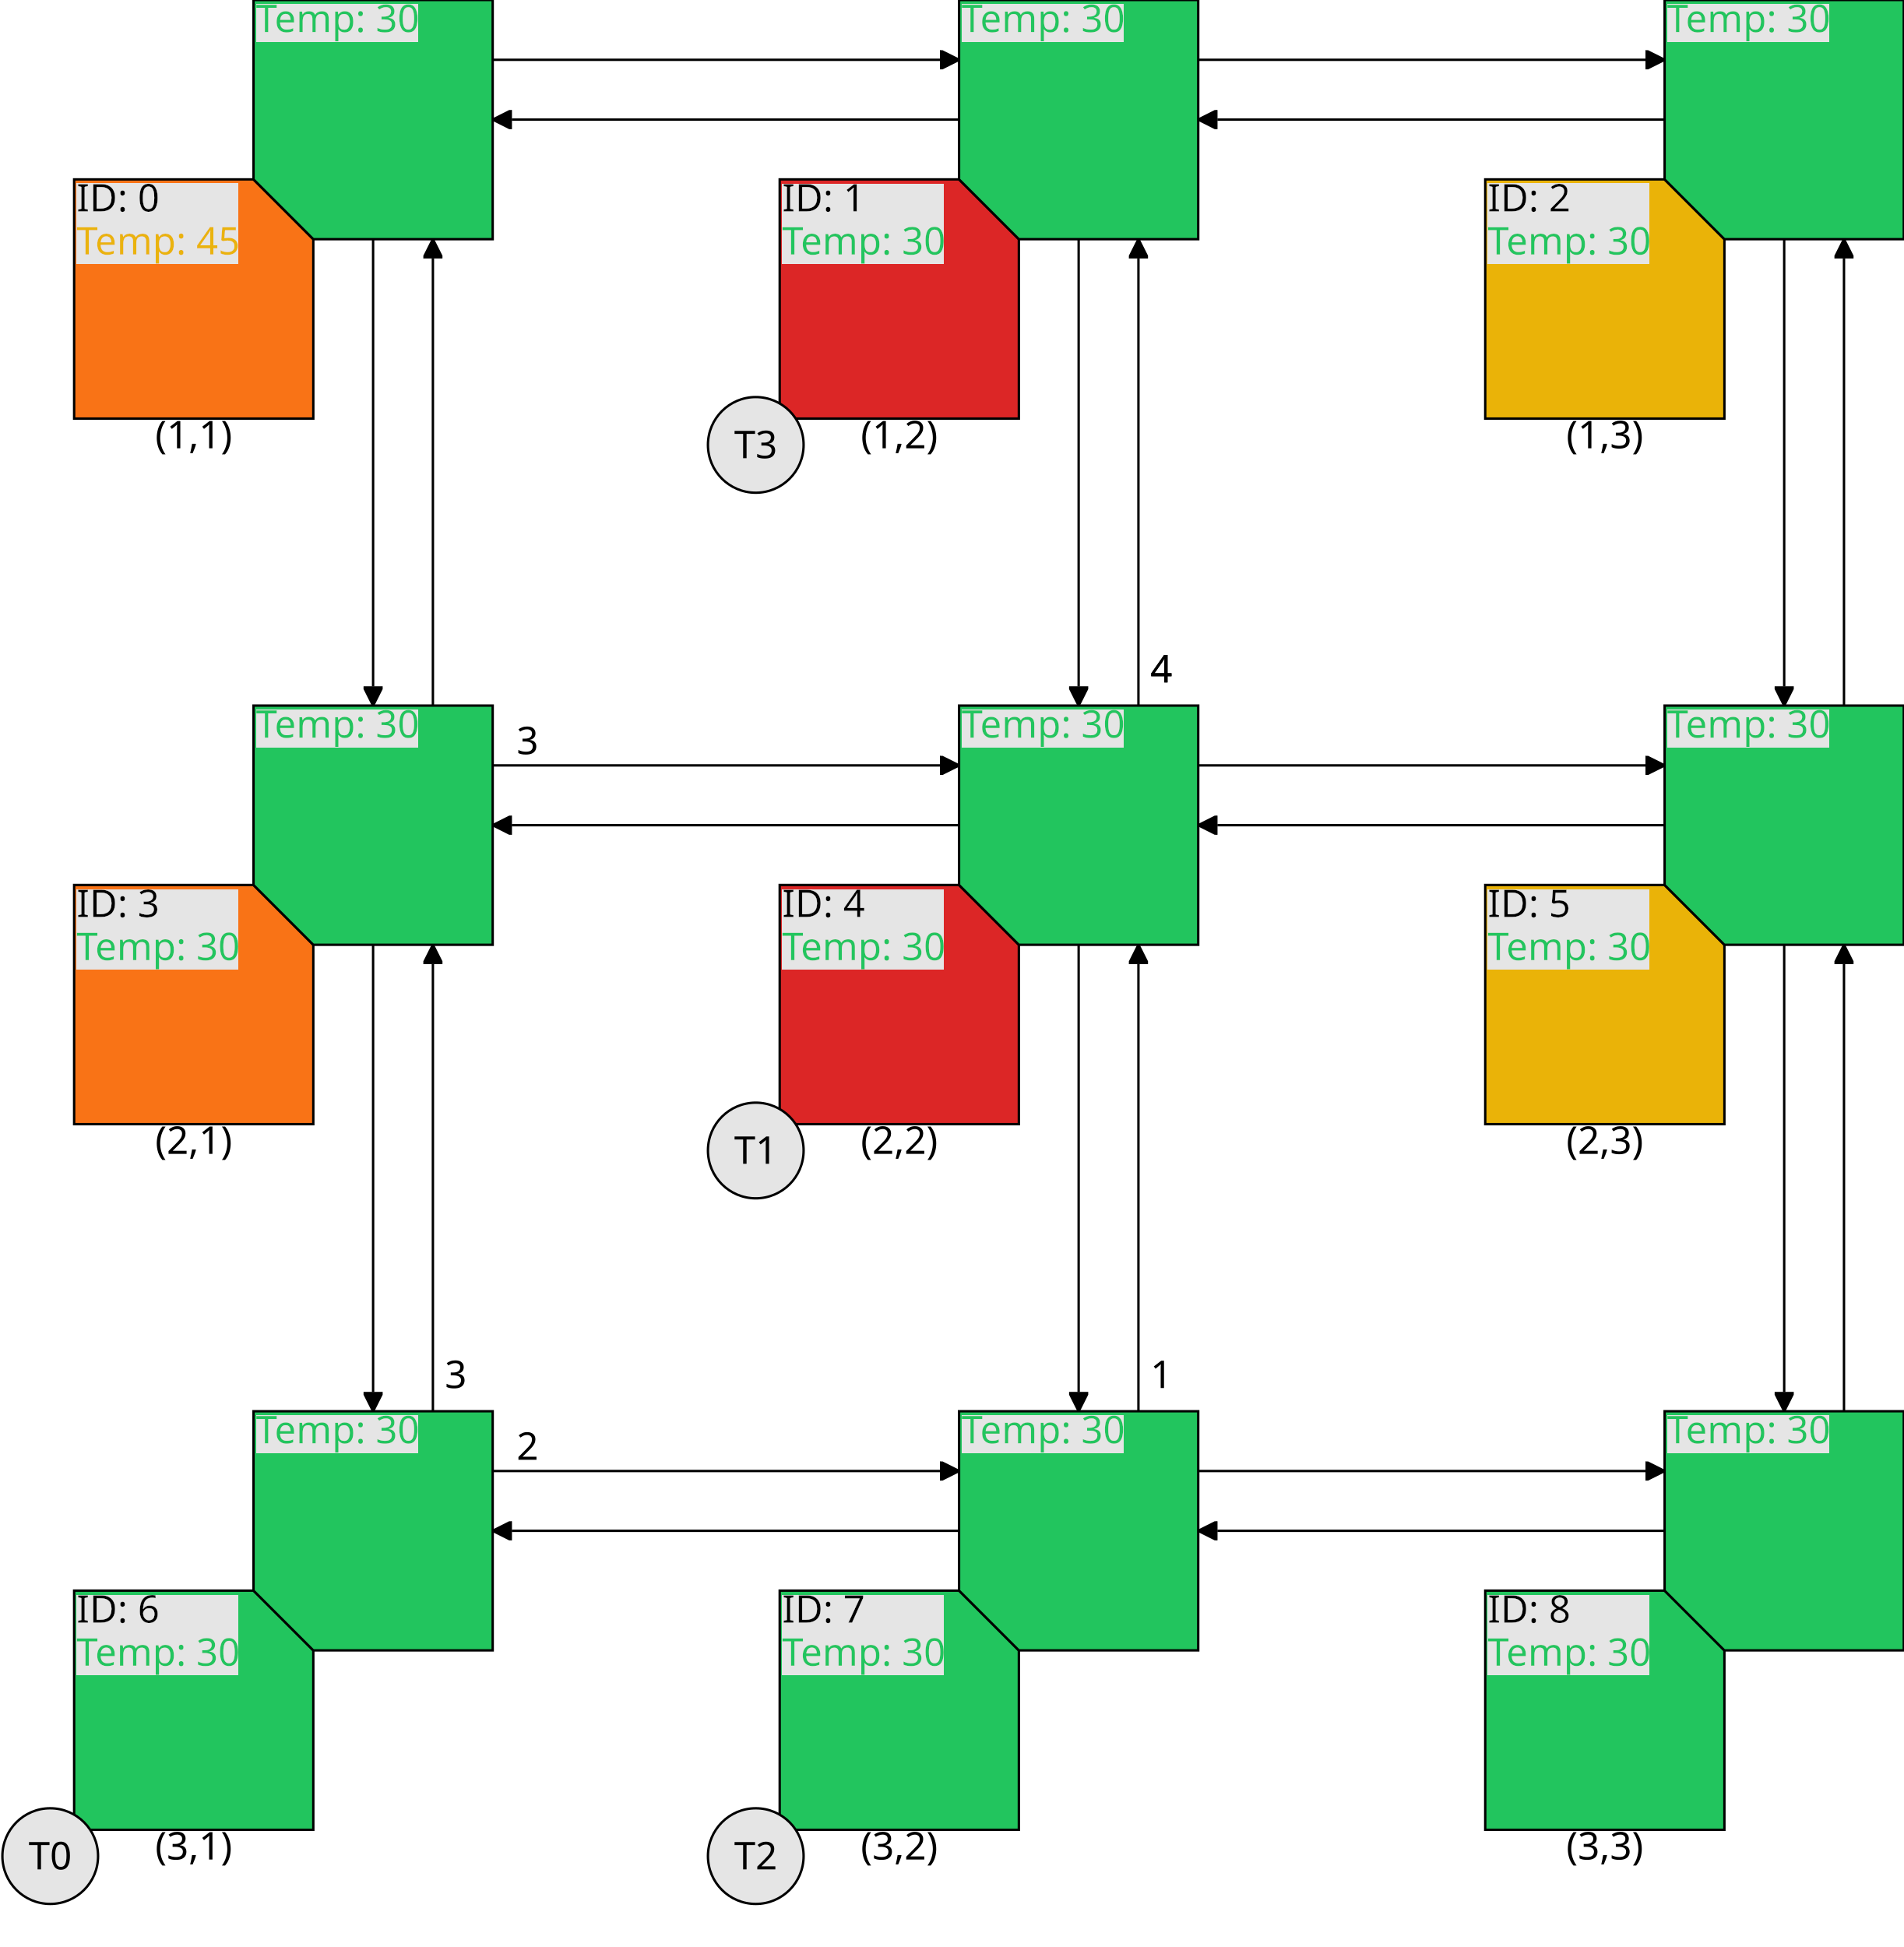
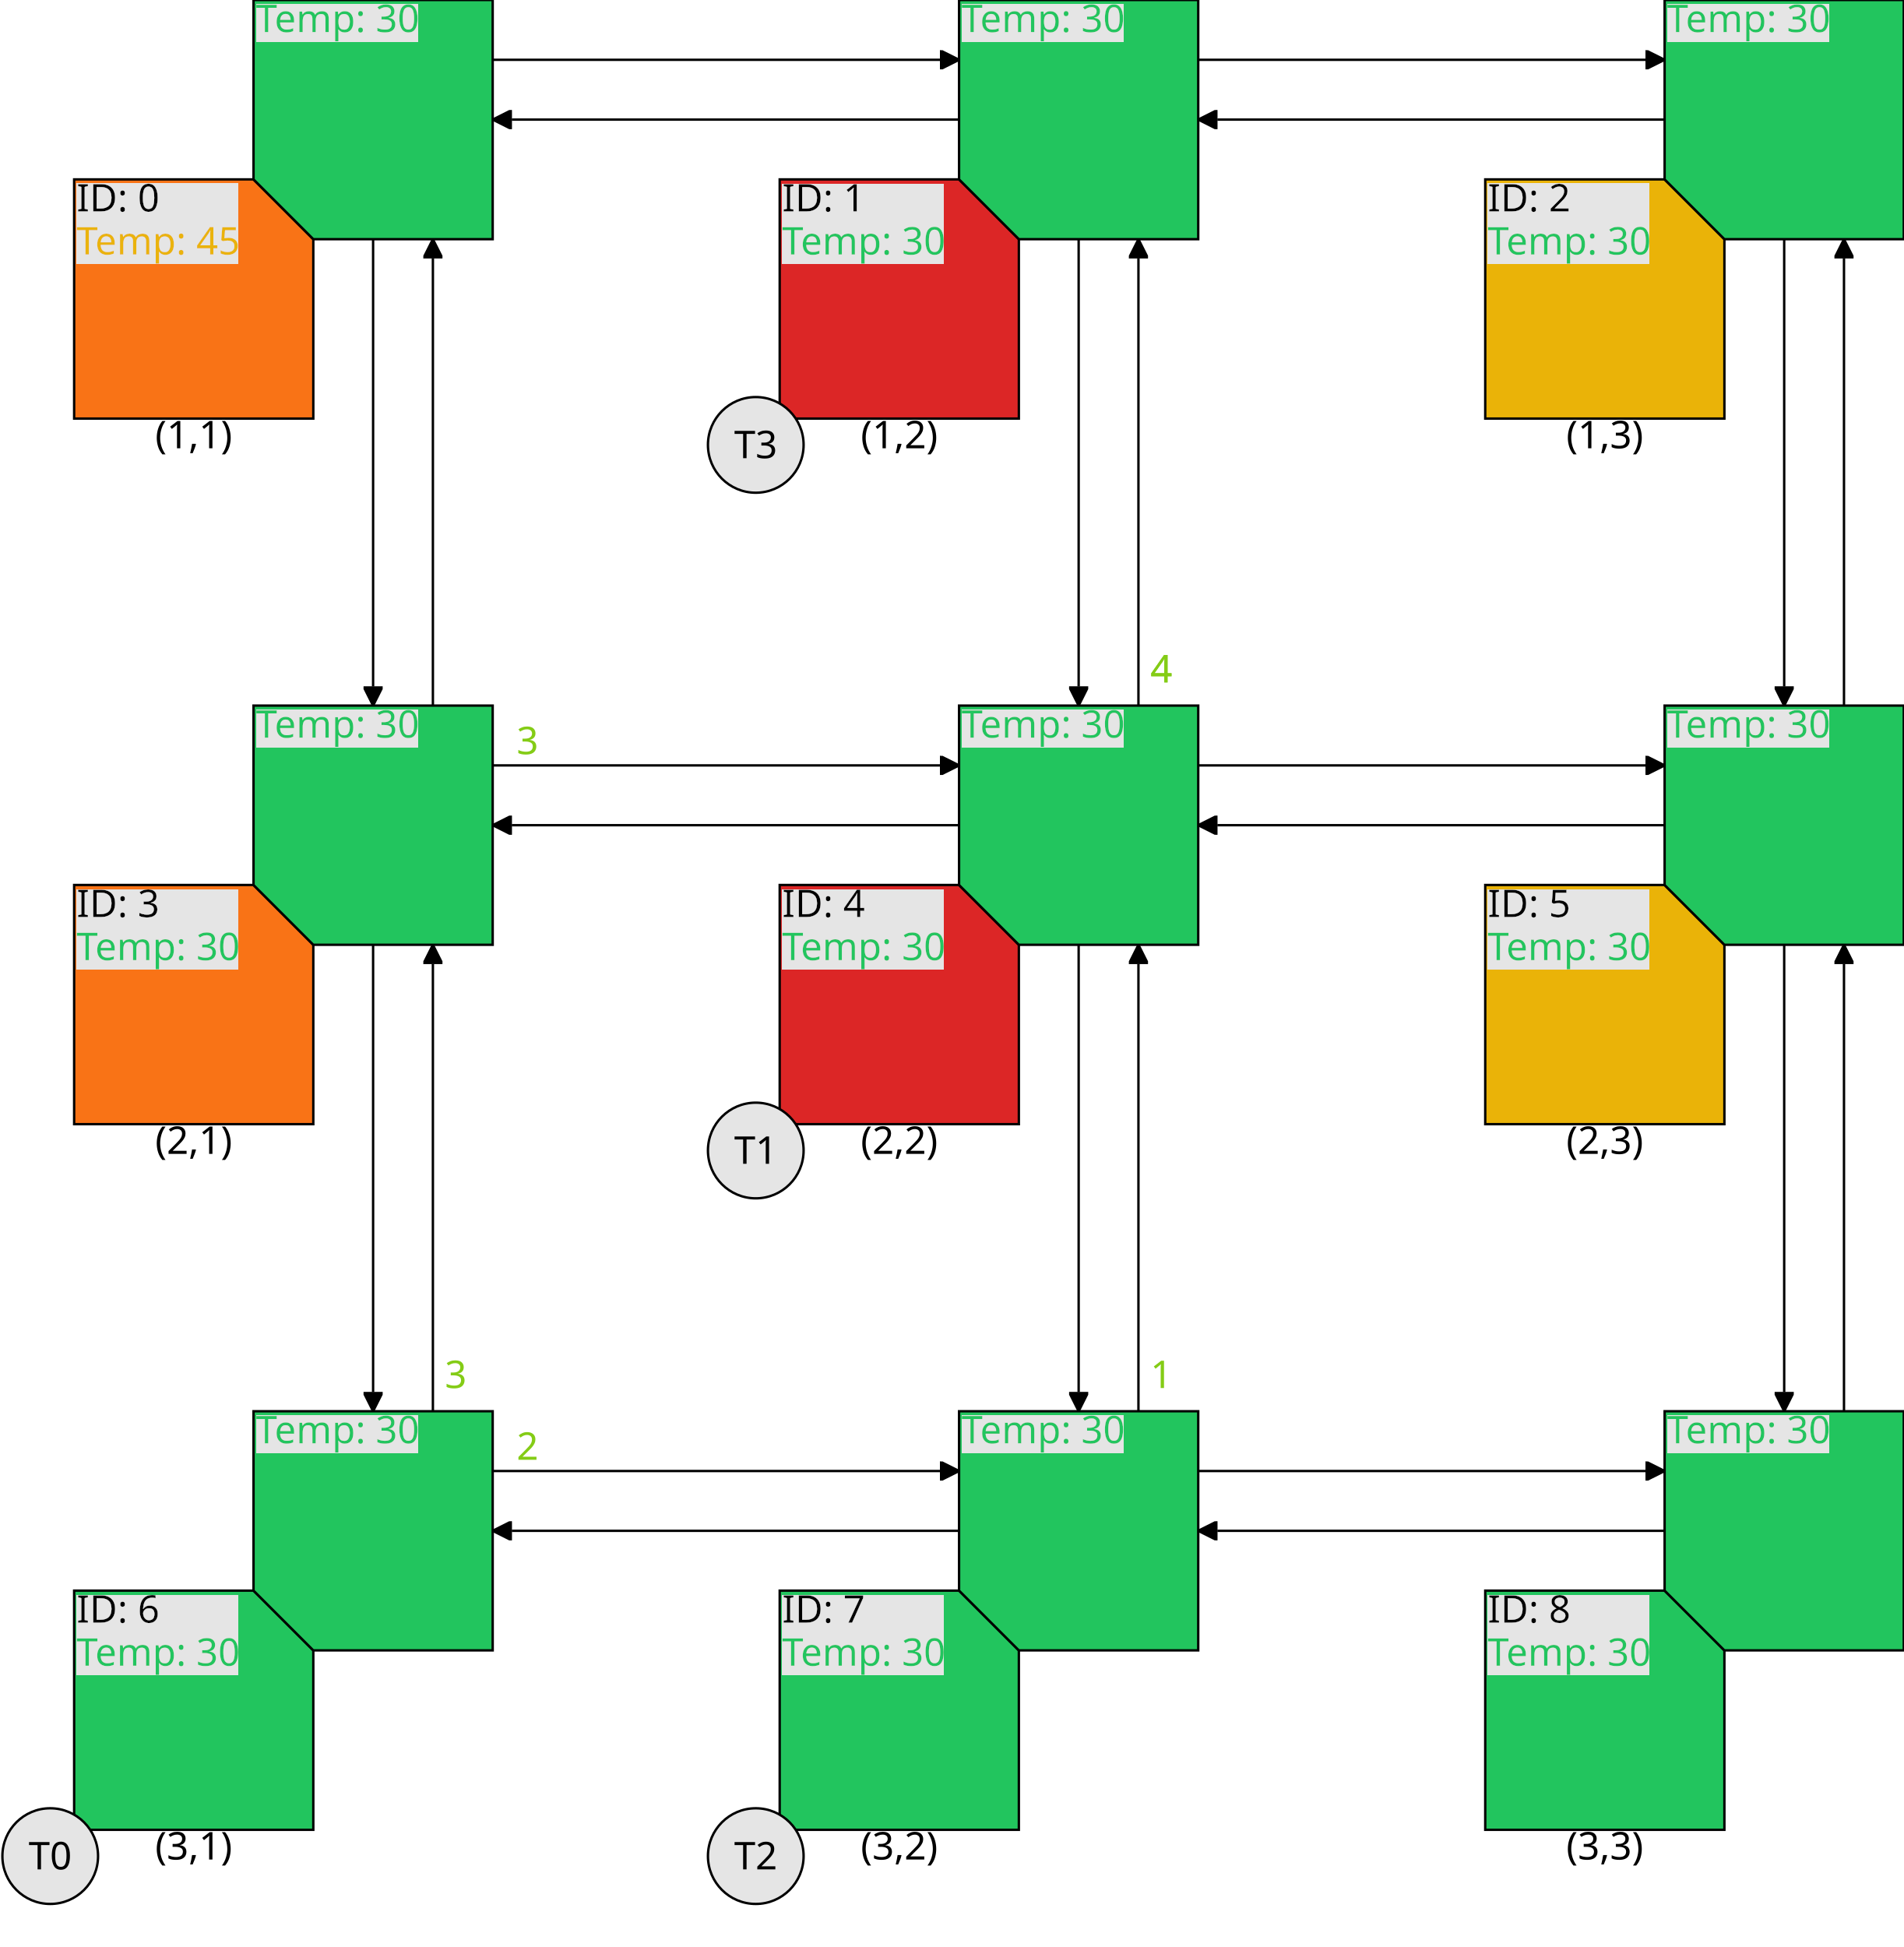
<svg xmlns="http://www.w3.org/2000/svg" preserveAspectRation="xMidYMid meet" class="w-full max-h-full" viewBox="0 0 796 814">
  <defs>
    <marker id="arrowHead" orient="auto" markerWidth="8" markerHeight="8" refY="4">
      <path d="M0,0 M0,0 V8 L8,4 Z" fill="black" fill-rule="evenodd" stroke="black" stroke-linecap="butt" stroke-width="1" />
    </marker>
    <filter x="0" y="0" width="1" height="1" id="textBackground">
      <feFlood flood-color="#e5e5e5" />
      <feComposite in="SourceGraphic" operator="or" />
    </filter>
  </defs>
  <style>.baseFill{fill: #e5e5e5;}
#c0 {fill: #f97316;}
#r0 {fill: #22c55e;}
#c1 {fill: #dc2626;}
#r1 {fill: #22c55e;}
#c2 {fill: #eab308;}
#r2 {fill: #22c55e;}
#c3 {fill: #f97316;}
#r3 {fill: #22c55e;}
#c4 {fill: #dc2626;}
#r4 {fill: #22c55e;}
#c5 {fill: #eab308;}
#r5 {fill: #22c55e;}
#c6 {fill: #22c55e;}
#r6 {fill: #22c55e;}
#c7 {fill: #22c55e;}
#r7 {fill: #22c55e;}
#c8 {fill: #22c55e;}
#r8 {fill: #22c55e;}</style>
  <g id="mainGroup">
    <g>
      <g id="0">
        <path id="c0" d="M31,75 l0,100 l100,0 l0,-75 l-25,-25 l-75,0 Z" class="baseFill" fill-rule="evenodd" stroke="black" stroke-linecap="butt" stroke-width="1" />
        <path id="r0" d="M106,75 l0,-75 l100,0 l0,100 l-75,0 Z" class="baseFill" fill-rule="evenodd" stroke="black" stroke-linecap="butt" stroke-width="1" />
      </g>
      <g id="1">
        <path id="c1" d="M326,75 l0,100 l100,0 l0,-75 l-25,-25 l-75,0 Z" class="baseFill" fill-rule="evenodd" stroke="black" stroke-linecap="butt" stroke-width="1" />
        <path id="r1" d="M401,75 l0,-75 l100,0 l0,100 l-75,0 Z" class="baseFill" fill-rule="evenodd" stroke="black" stroke-linecap="butt" stroke-width="1" />
        <g>
          <circle cx="316" cy="186" r="20" fill="#e5e5e5" stroke="black" stroke-width="1" />
          <text x="316" y="186" font-size="16px" font-family="Roboto Mono" text-anchor="middle" dominant-baseline="middle" fill="black">T3</text>
        </g>
      </g>
      <g id="2">
        <path id="c2" d="M621,75 l0,100 l100,0 l0,-75 l-25,-25 l-75,0 Z" class="baseFill" fill-rule="evenodd" stroke="black" stroke-linecap="butt" stroke-width="1" />
        <path id="r2" d="M696,75 l0,-75 l100,0 l0,100 l-75,0 Z" class="baseFill" fill-rule="evenodd" stroke="black" stroke-linecap="butt" stroke-width="1" />
      </g>
      <g id="3">
        <path id="c3" d="M31,370 l0,100 l100,0 l0,-75 l-25,-25 l-75,0 Z" class="baseFill" fill-rule="evenodd" stroke="black" stroke-linecap="butt" stroke-width="1" />
        <path id="r3" d="M106,370 l0,-75 l100,0 l0,100 l-75,0 Z" class="baseFill" fill-rule="evenodd" stroke="black" stroke-linecap="butt" stroke-width="1" />
      </g>
      <g id="4">
        <path id="c4" d="M326,370 l0,100 l100,0 l0,-75 l-25,-25 l-75,0 Z" class="baseFill" fill-rule="evenodd" stroke="black" stroke-linecap="butt" stroke-width="1" />
        <path id="r4" d="M401,370 l0,-75 l100,0 l0,100 l-75,0 Z" class="baseFill" fill-rule="evenodd" stroke="black" stroke-linecap="butt" stroke-width="1" />
        <g>
          <circle cx="316" cy="481" r="20" fill="#e5e5e5" stroke="black" stroke-width="1" />
          <text x="316" y="481" font-size="16px" font-family="Roboto Mono" text-anchor="middle" dominant-baseline="middle" fill="black">T1</text>
        </g>
      </g>
      <g id="5">
        <path id="c5" d="M621,370 l0,100 l100,0 l0,-75 l-25,-25 l-75,0 Z" class="baseFill" fill-rule="evenodd" stroke="black" stroke-linecap="butt" stroke-width="1" />
        <path id="r5" d="M696,370 l0,-75 l100,0 l0,100 l-75,0 Z" class="baseFill" fill-rule="evenodd" stroke="black" stroke-linecap="butt" stroke-width="1" />
      </g>
      <g id="6">
        <path id="c6" d="M31,665 l0,100 l100,0 l0,-75 l-25,-25 l-75,0 Z" class="baseFill" fill-rule="evenodd" stroke="black" stroke-linecap="butt" stroke-width="1" />
        <path id="r6" d="M106,665 l0,-75 l100,0 l0,100 l-75,0 Z" class="baseFill" fill-rule="evenodd" stroke="black" stroke-linecap="butt" stroke-width="1" />
        <g>
          <circle cx="21" cy="776" r="20" fill="#e5e5e5" stroke="black" stroke-width="1" />
          <text x="21" y="776" font-size="16px" font-family="Roboto Mono" text-anchor="middle" dominant-baseline="middle" fill="black">T0</text>
        </g>
      </g>
      <g id="7">
        <path id="c7" d="M326,665 l0,100 l100,0 l0,-75 l-25,-25 l-75,0 Z" class="baseFill" fill-rule="evenodd" stroke="black" stroke-linecap="butt" stroke-width="1" />
        <path id="r7" d="M401,665 l0,-75 l100,0 l0,100 l-75,0 Z" class="baseFill" fill-rule="evenodd" stroke="black" stroke-linecap="butt" stroke-width="1" />
        <g>
          <circle cx="316" cy="776" r="20" fill="#e5e5e5" stroke="black" stroke-width="1" />
          <text x="316" y="776" font-size="16px" font-family="Roboto Mono" text-anchor="middle" dominant-baseline="middle" fill="black">T2</text>
        </g>
      </g>
      <g id="8">
        <path id="c8" d="M621,665 l0,100 l100,0 l0,-75 l-25,-25 l-75,0 Z" class="baseFill" fill-rule="evenodd" stroke="black" stroke-linecap="butt" stroke-width="1" />
        <path id="r8" d="M696,665 l0,-75 l100,0 l0,100 l-75,0 Z" class="baseFill" fill-rule="evenodd" stroke="black" stroke-linecap="butt" stroke-width="1" />
      </g>
    </g>
    <g>
      <path id="0-1" d="M206,25 h187" fill-rule="evenodd" stroke="black" stroke-linecap="butt" stroke-width="1" marker-end="url(#arrowHead)" />
      <path id="0-3" d="M156,100 v187" fill-rule="evenodd" stroke="black" stroke-linecap="butt" stroke-width="1" marker-end="url(#arrowHead)" />
      <path id="1-0" d="M401,50 h-187" fill-rule="evenodd" stroke="black" stroke-linecap="butt" stroke-width="1" marker-end="url(#arrowHead)" />
      <path id="1-2" d="M501,25 h187" fill-rule="evenodd" stroke="black" stroke-linecap="butt" stroke-width="1" marker-end="url(#arrowHead)" />
      <path id="1-4" d="M451,100 v187" fill-rule="evenodd" stroke="black" stroke-linecap="butt" stroke-width="1" marker-end="url(#arrowHead)" />
      <path id="2-1" d="M696,50 h-187" fill-rule="evenodd" stroke="black" stroke-linecap="butt" stroke-width="1" marker-end="url(#arrowHead)" />
      <path id="2-5" d="M746,100 v187" fill-rule="evenodd" stroke="black" stroke-linecap="butt" stroke-width="1" marker-end="url(#arrowHead)" />
      <path id="3-0" d="M181,295 v-187" fill-rule="evenodd" stroke="black" stroke-linecap="butt" stroke-width="1" marker-end="url(#arrowHead)" />
      <path id="3-4" d="M206,320 h187" fill-rule="evenodd" stroke="black" stroke-linecap="butt" stroke-width="1" marker-end="url(#arrowHead)" />
      <path id="3-6" d="M156,395 v187" fill-rule="evenodd" stroke="black" stroke-linecap="butt" stroke-width="1" marker-end="url(#arrowHead)" />
      <path id="4-1" d="M476,295 v-187" fill-rule="evenodd" stroke="black" stroke-linecap="butt" stroke-width="1" marker-end="url(#arrowHead)" />
      <path id="4-3" d="M401,345 h-187" fill-rule="evenodd" stroke="black" stroke-linecap="butt" stroke-width="1" marker-end="url(#arrowHead)" />
      <path id="4-5" d="M501,320 h187" fill-rule="evenodd" stroke="black" stroke-linecap="butt" stroke-width="1" marker-end="url(#arrowHead)" />
      <path id="4-7" d="M451,395 v187" fill-rule="evenodd" stroke="black" stroke-linecap="butt" stroke-width="1" marker-end="url(#arrowHead)" />
      <path id="5-2" d="M771,295 v-187" fill-rule="evenodd" stroke="black" stroke-linecap="butt" stroke-width="1" marker-end="url(#arrowHead)" />
      <path id="5-4" d="M696,345 h-187" fill-rule="evenodd" stroke="black" stroke-linecap="butt" stroke-width="1" marker-end="url(#arrowHead)" />
      <path id="5-8" d="M746,395 v187" fill-rule="evenodd" stroke="black" stroke-linecap="butt" stroke-width="1" marker-end="url(#arrowHead)" />
      <path id="6-3" d="M181,590 v-187" fill-rule="evenodd" stroke="black" stroke-linecap="butt" stroke-width="1" marker-end="url(#arrowHead)" />
      <path id="6-7" d="M206,615 h187" fill-rule="evenodd" stroke="black" stroke-linecap="butt" stroke-width="1" marker-end="url(#arrowHead)" />
      <path id="7-4" d="M476,590 v-187" fill-rule="evenodd" stroke="black" stroke-linecap="butt" stroke-width="1" marker-end="url(#arrowHead)" />
      <path id="7-6" d="M401,640 h-187" fill-rule="evenodd" stroke="black" stroke-linecap="butt" stroke-width="1" marker-end="url(#arrowHead)" />
      <path id="7-8" d="M501,615 h187" fill-rule="evenodd" stroke="black" stroke-linecap="butt" stroke-width="1" marker-end="url(#arrowHead)" />
      <path id="8-5" d="M771,590 v-187" fill-rule="evenodd" stroke="black" stroke-linecap="butt" stroke-width="1" marker-end="url(#arrowHead)" />
      <path id="8-7" d="M696,640 h-187" fill-rule="evenodd" stroke="black" stroke-linecap="butt" stroke-width="1" marker-end="url(#arrowHead)" />
    </g>
    <g id="information">
      <g>
        <g filter="url(#textBackground)" clip-path="path('m0,0 l0,100 l98,0 l0,-75 l-25,-25 l-75,0 Z')">
          <text x="32" y="76" font-size="16px" font-family="Roboto Mono" text-anchor="start" dominant-baseline="text-before-edge" fill="black">ID: 0</text>
          <text x="32" y="94" font-size="16px" font-family="Roboto Mono" text-anchor="start" dominant-baseline="text-before-edge" fill="#eab308">Temp: 45</text>
        </g>
        <g filter="url(#textBackground)" clip-path="path('m0,0 l0,74 l25,25 l73,0 l0,-100 Z')">
          <text x="107" y="1" font-size="16px" font-family="Roboto Mono" text-anchor="start" dominant-baseline="text-before-edge" fill="#22c55e">Temp: 30</text>
        </g>
        <text x="81" y="175" font-size="16px" font-family="Roboto Mono" text-anchor="middle" dominant-baseline="text-before-edge" fill="black">(1,1)</text>
      </g>
      <g>
        <g filter="url(#textBackground)" clip-path="path('m0,0 l0,100 l98,0 l0,-75 l-25,-25 l-75,0 Z')">
          <text x="327" y="76" font-size="16px" font-family="Roboto Mono" text-anchor="start" dominant-baseline="text-before-edge" fill="black">ID: 1</text>
          <text x="327" y="94" font-size="16px" font-family="Roboto Mono" text-anchor="start" dominant-baseline="text-before-edge" fill="#22c55e">Temp: 30</text>
        </g>
        <g filter="url(#textBackground)" clip-path="path('m0,0 l0,74 l25,25 l73,0 l0,-100 Z')">
          <text x="402" y="1" font-size="16px" font-family="Roboto Mono" text-anchor="start" dominant-baseline="text-before-edge" fill="#22c55e">Temp: 30</text>
        </g>
        <text x="376" y="175" font-size="16px" font-family="Roboto Mono" text-anchor="middle" dominant-baseline="text-before-edge" fill="black">(1,2)</text>
      </g>
      <g>
        <g filter="url(#textBackground)" clip-path="path('m0,0 l0,100 l98,0 l0,-75 l-25,-25 l-75,0 Z')">
          <text x="622" y="76" font-size="16px" font-family="Roboto Mono" text-anchor="start" dominant-baseline="text-before-edge" fill="black">ID: 2</text>
          <text x="622" y="94" font-size="16px" font-family="Roboto Mono" text-anchor="start" dominant-baseline="text-before-edge" fill="#22c55e">Temp: 30</text>
        </g>
        <g filter="url(#textBackground)" clip-path="path('m0,0 l0,74 l25,25 l73,0 l0,-100 Z')">
          <text x="697" y="1" font-size="16px" font-family="Roboto Mono" text-anchor="start" dominant-baseline="text-before-edge" fill="#22c55e">Temp: 30</text>
        </g>
        <text x="671" y="175" font-size="16px" font-family="Roboto Mono" text-anchor="middle" dominant-baseline="text-before-edge" fill="black">(1,3)</text>
      </g>
      <g>
        <g filter="url(#textBackground)" clip-path="path('m0,0 l0,100 l98,0 l0,-75 l-25,-25 l-75,0 Z')">
          <text x="32" y="371" font-size="16px" font-family="Roboto Mono" text-anchor="start" dominant-baseline="text-before-edge" fill="black">ID: 3</text>
          <text x="32" y="389" font-size="16px" font-family="Roboto Mono" text-anchor="start" dominant-baseline="text-before-edge" fill="#22c55e">Temp: 30</text>
        </g>
        <g filter="url(#textBackground)" clip-path="path('m0,0 l0,74 l25,25 l73,0 l0,-100 Z')">
          <text x="107" y="296" font-size="16px" font-family="Roboto Mono" text-anchor="start" dominant-baseline="text-before-edge" fill="#22c55e">Temp: 30</text>
        </g>
        <text x="81" y="470" font-size="16px" font-family="Roboto Mono" text-anchor="middle" dominant-baseline="text-before-edge" fill="black">(2,1)</text>
-         <text x="216" y="320" font-size="16px" font-family="Roboto Mono" text-anchor="start" dominant-baseline="text-after-edge" fill="black">3</text>
+         <text x="216" y="320" font-size="16px" font-family="Roboto Mono" text-anchor="start" dominant-baseline="text-after-edge" fill="#84cc16">3</text>
      </g>
      <g>
        <g filter="url(#textBackground)" clip-path="path('m0,0 l0,100 l98,0 l0,-75 l-25,-25 l-75,0 Z')">
          <text x="327" y="371" font-size="16px" font-family="Roboto Mono" text-anchor="start" dominant-baseline="text-before-edge" fill="black">ID: 4</text>
          <text x="327" y="389" font-size="16px" font-family="Roboto Mono" text-anchor="start" dominant-baseline="text-before-edge" fill="#22c55e">Temp: 30</text>
        </g>
        <g filter="url(#textBackground)" clip-path="path('m0,0 l0,74 l25,25 l73,0 l0,-100 Z')">
          <text x="402" y="296" font-size="16px" font-family="Roboto Mono" text-anchor="start" dominant-baseline="text-before-edge" fill="#22c55e">Temp: 30</text>
        </g>
        <text x="376" y="470" font-size="16px" font-family="Roboto Mono" text-anchor="middle" dominant-baseline="text-before-edge" fill="black">(2,2)</text>
-         <text x="481" y="290" font-size="16px" font-family="Roboto Mono" text-anchor="start" dominant-baseline="text-after-edge" fill="black">4</text>
-         <text x="481" y="290" font-size="16px" font-family="Roboto Mono" text-anchor="start" dominant-baseline="text-after-edge" fill="black">4</text>
+         <text x="481" y="290" font-size="16px" font-family="Roboto Mono" text-anchor="start" dominant-baseline="text-after-edge" fill="#84cc16">4</text>
+         <text x="481" y="290" font-size="16px" font-family="Roboto Mono" text-anchor="start" dominant-baseline="text-after-edge" fill="#84cc16">4</text>
      </g>
      <g>
        <g filter="url(#textBackground)" clip-path="path('m0,0 l0,100 l98,0 l0,-75 l-25,-25 l-75,0 Z')">
          <text x="622" y="371" font-size="16px" font-family="Roboto Mono" text-anchor="start" dominant-baseline="text-before-edge" fill="black">ID: 5</text>
          <text x="622" y="389" font-size="16px" font-family="Roboto Mono" text-anchor="start" dominant-baseline="text-before-edge" fill="#22c55e">Temp: 30</text>
        </g>
        <g filter="url(#textBackground)" clip-path="path('m0,0 l0,74 l25,25 l73,0 l0,-100 Z')">
          <text x="697" y="296" font-size="16px" font-family="Roboto Mono" text-anchor="start" dominant-baseline="text-before-edge" fill="#22c55e">Temp: 30</text>
        </g>
        <text x="671" y="470" font-size="16px" font-family="Roboto Mono" text-anchor="middle" dominant-baseline="text-before-edge" fill="black">(2,3)</text>
      </g>
      <g>
        <g filter="url(#textBackground)" clip-path="path('m0,0 l0,100 l98,0 l0,-75 l-25,-25 l-75,0 Z')">
          <text x="32" y="666" font-size="16px" font-family="Roboto Mono" text-anchor="start" dominant-baseline="text-before-edge" fill="black">ID: 6</text>
          <text x="32" y="684" font-size="16px" font-family="Roboto Mono" text-anchor="start" dominant-baseline="text-before-edge" fill="#22c55e">Temp: 30</text>
        </g>
        <g filter="url(#textBackground)" clip-path="path('m0,0 l0,74 l25,25 l73,0 l0,-100 Z')">
          <text x="107" y="591" font-size="16px" font-family="Roboto Mono" text-anchor="start" dominant-baseline="text-before-edge" fill="#22c55e">Temp: 30</text>
        </g>
        <text x="81" y="765" font-size="16px" font-family="Roboto Mono" text-anchor="middle" dominant-baseline="text-before-edge" fill="black">(3,1)</text>
-         <text x="186" y="585" font-size="16px" font-family="Roboto Mono" text-anchor="start" dominant-baseline="text-after-edge" fill="black">3</text>
-         <text x="216" y="615" font-size="16px" font-family="Roboto Mono" text-anchor="start" dominant-baseline="text-after-edge" fill="black">2</text>
+         <text x="186" y="585" font-size="16px" font-family="Roboto Mono" text-anchor="start" dominant-baseline="text-after-edge" fill="#84cc16">3</text>
+         <text x="216" y="615" font-size="16px" font-family="Roboto Mono" text-anchor="start" dominant-baseline="text-after-edge" fill="#84cc16">2</text>
      </g>
      <g>
        <g filter="url(#textBackground)" clip-path="path('m0,0 l0,100 l98,0 l0,-75 l-25,-25 l-75,0 Z')">
          <text x="327" y="666" font-size="16px" font-family="Roboto Mono" text-anchor="start" dominant-baseline="text-before-edge" fill="black">ID: 7</text>
          <text x="327" y="684" font-size="16px" font-family="Roboto Mono" text-anchor="start" dominant-baseline="text-before-edge" fill="#22c55e">Temp: 30</text>
        </g>
        <g filter="url(#textBackground)" clip-path="path('m0,0 l0,74 l25,25 l73,0 l0,-100 Z')">
          <text x="402" y="591" font-size="16px" font-family="Roboto Mono" text-anchor="start" dominant-baseline="text-before-edge" fill="#22c55e">Temp: 30</text>
        </g>
        <text x="376" y="765" font-size="16px" font-family="Roboto Mono" text-anchor="middle" dominant-baseline="text-before-edge" fill="black">(3,2)</text>
-         <text x="481" y="585" font-size="16px" font-family="Roboto Mono" text-anchor="start" dominant-baseline="text-after-edge" fill="black">1</text>
+         <text x="481" y="585" font-size="16px" font-family="Roboto Mono" text-anchor="start" dominant-baseline="text-after-edge" fill="#84cc16">1</text>
      </g>
      <g>
        <g filter="url(#textBackground)" clip-path="path('m0,0 l0,100 l98,0 l0,-75 l-25,-25 l-75,0 Z')">
          <text x="622" y="666" font-size="16px" font-family="Roboto Mono" text-anchor="start" dominant-baseline="text-before-edge" fill="black">ID: 8</text>
          <text x="622" y="684" font-size="16px" font-family="Roboto Mono" text-anchor="start" dominant-baseline="text-before-edge" fill="#22c55e">Temp: 30</text>
        </g>
        <g filter="url(#textBackground)" clip-path="path('m0,0 l0,74 l25,25 l73,0 l0,-100 Z')">
          <text x="697" y="591" font-size="16px" font-family="Roboto Mono" text-anchor="start" dominant-baseline="text-before-edge" fill="#22c55e">Temp: 30</text>
        </g>
        <text x="671" y="765" font-size="16px" font-family="Roboto Mono" text-anchor="middle" dominant-baseline="text-before-edge" fill="black">(3,3)</text>
      </g>
    </g>
  </g>
  <rect width="100%" height="100%" fill="none" stroke="#ff0000" stroke-width="1" opacity="0" />
</svg>
